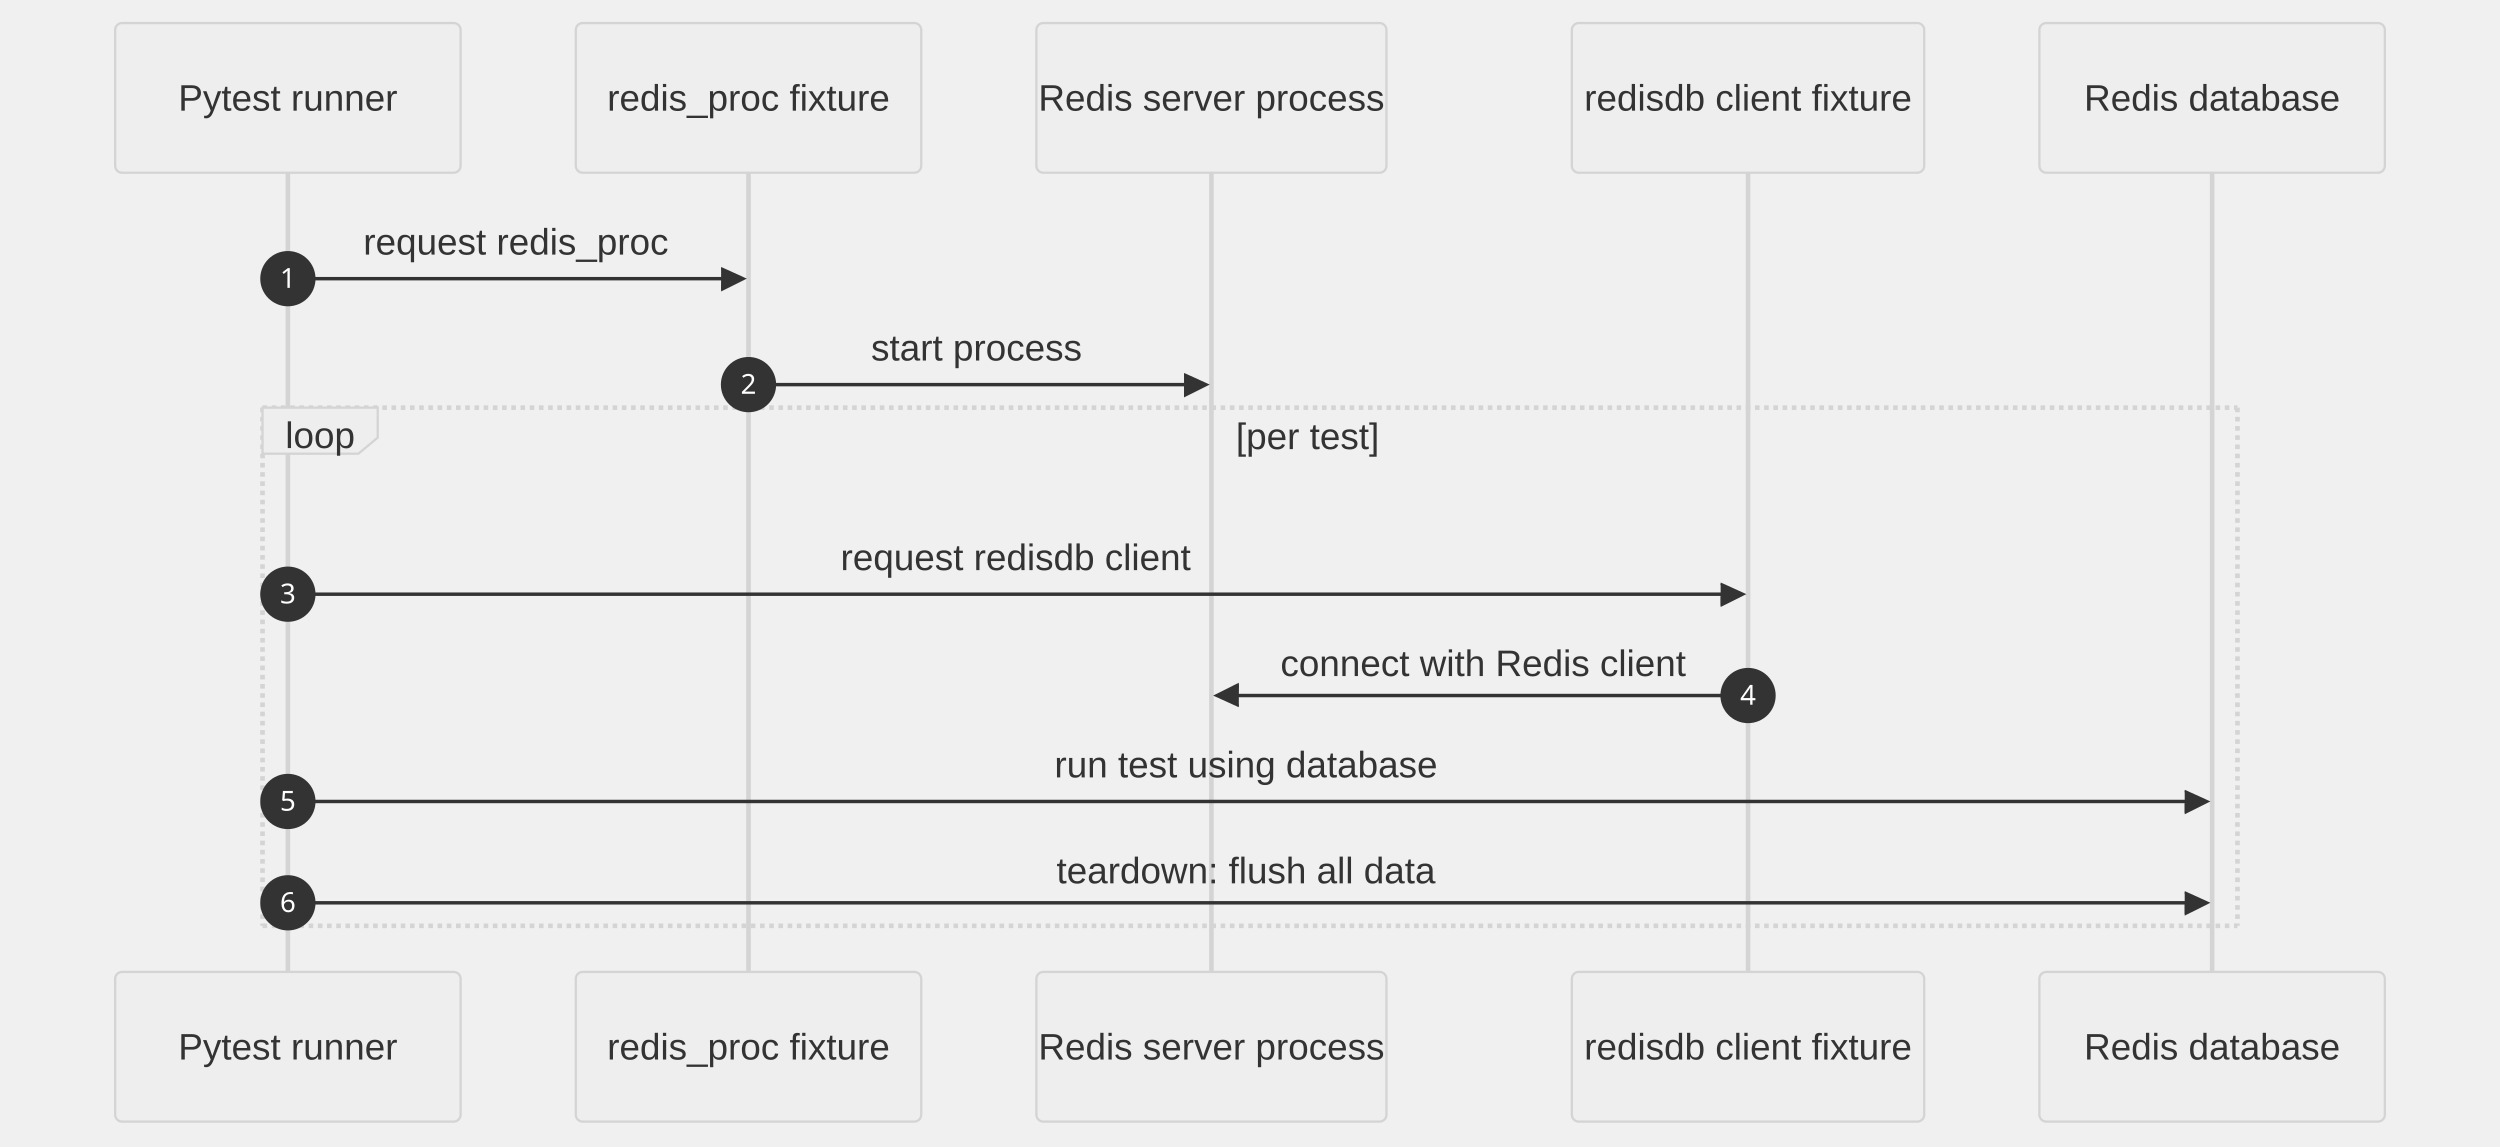
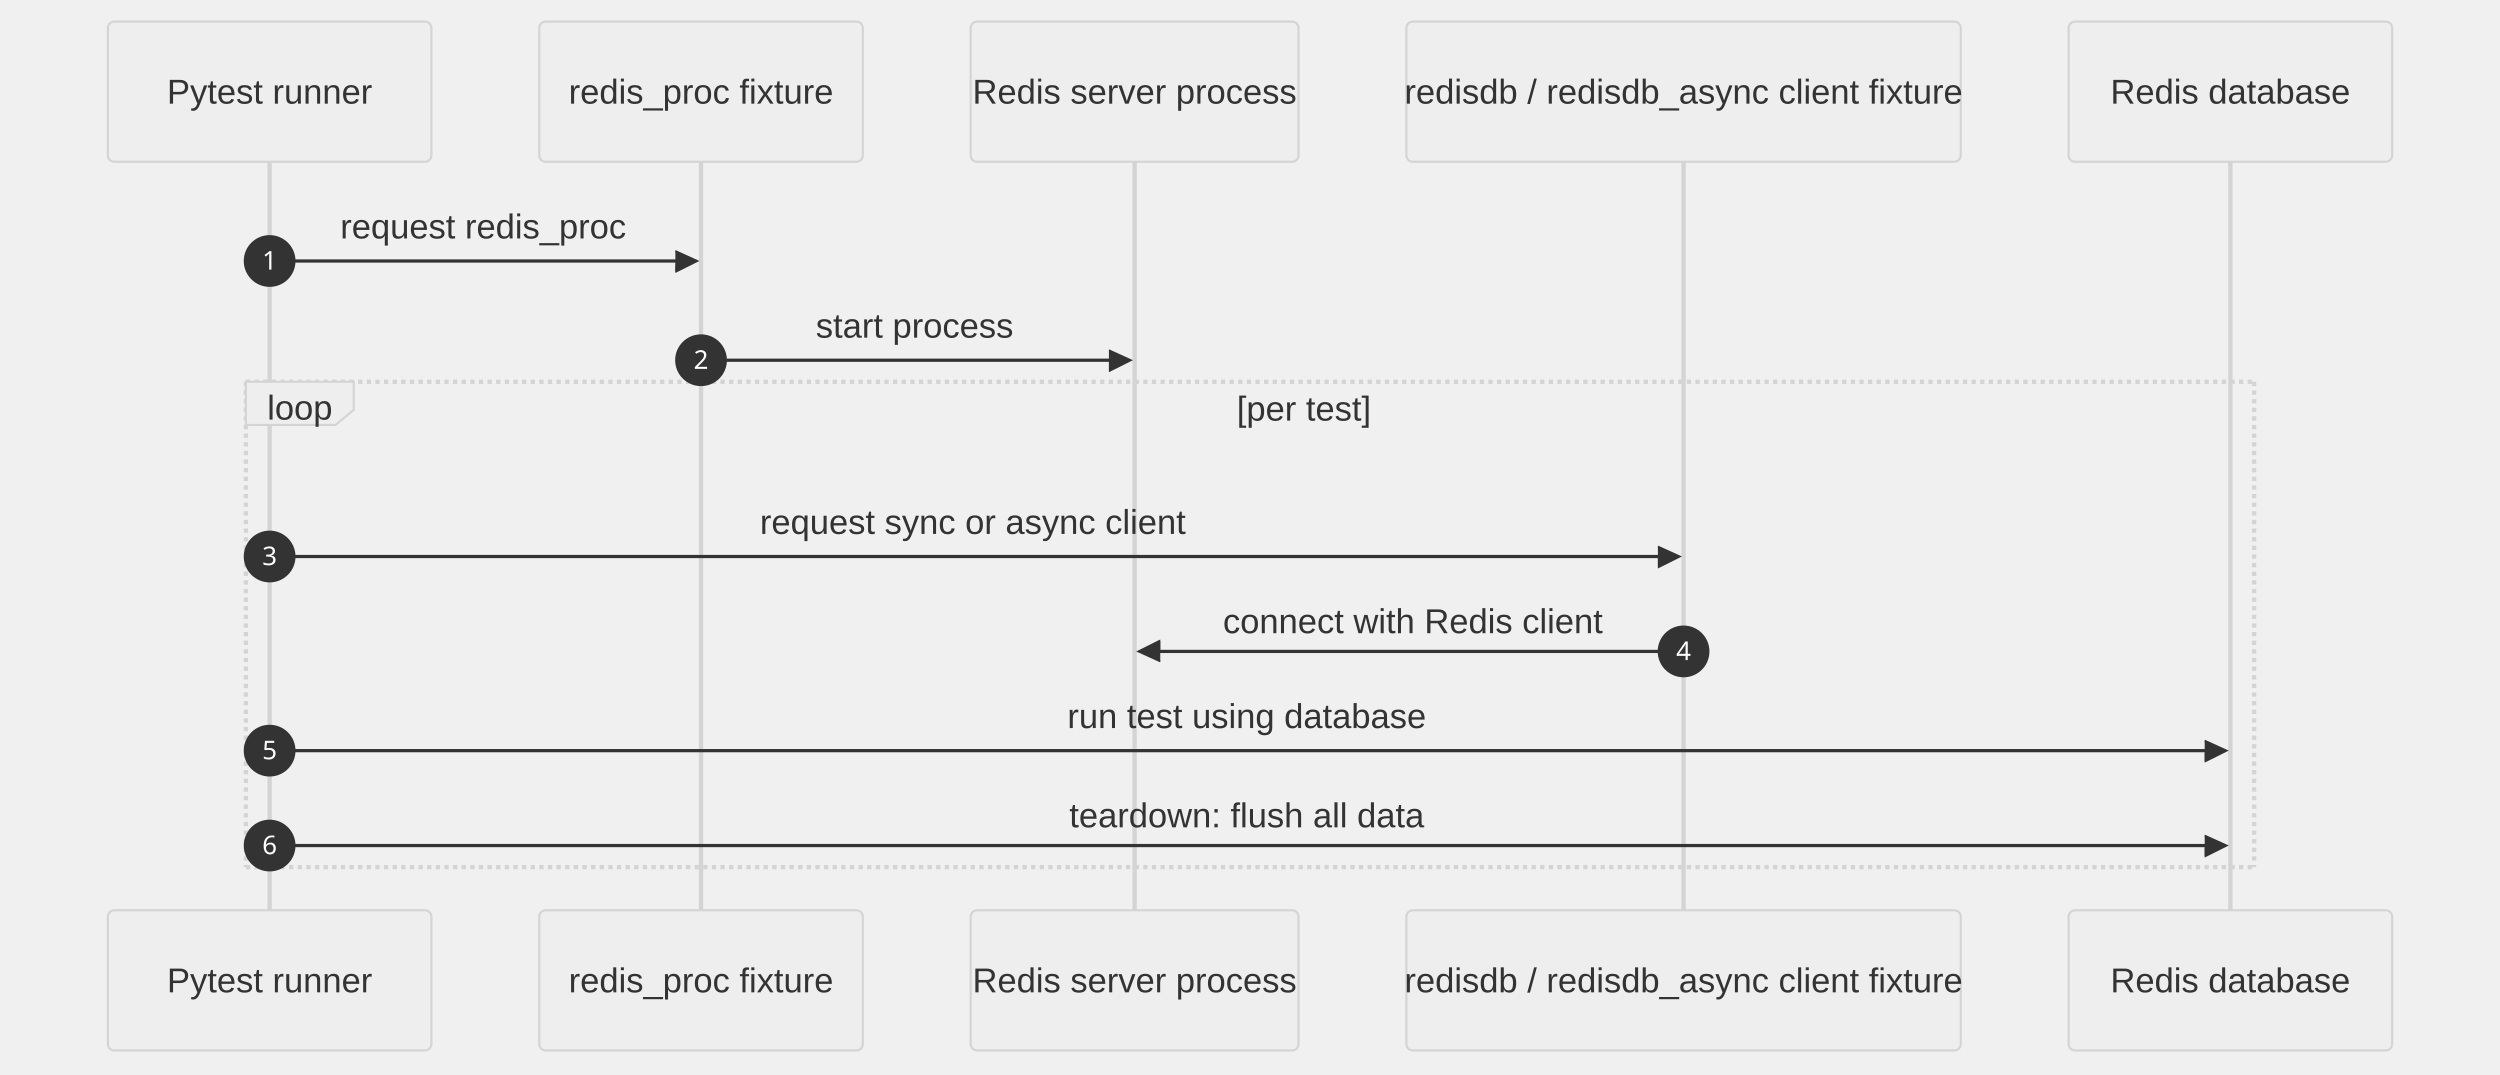
- <svg xmlns="http://www.w3.org/2000/svg" id="my-svg" width="100%" style="max-width: 1085.5px; background-color: white;" viewBox="-50 -10 1085.5 498" role="graphics-document document" aria-roledescription="sequence">
+ <svg xmlns="http://www.w3.org/2000/svg" id="my-svg" width="100%" style="max-width: 1159px; background-color: white;" viewBox="-50 -10 1159 498" role="graphics-document document" aria-roledescription="sequence">
  <g>
-     <rect x="835.5" y="412" fill="#eaeaea" stroke="#666" width="150" height="65" name="Redis" rx="3" ry="3" class="actor actor-bottom" />
-     <text x="910.5" y="444.5" dominant-baseline="central" alignment-baseline="central" class="actor actor-box" style="text-anchor: middle; font-size: 16px; font-weight: 400;">
-       <tspan x="910.5" dy="0">Redis database</tspan>
+     <rect x="909" y="412" fill="#eaeaea" stroke="#666" width="150" height="65" name="Redis" rx="3" ry="3" class="actor actor-bottom" />
+     <text x="984" y="444.5" dominant-baseline="central" alignment-baseline="central" class="actor actor-box" style="text-anchor: middle; font-size: 16px; font-weight: 400;">
+       <tspan x="984" dy="0">Redis database</tspan>
    </text>
  </g>
  <g>
-     <rect x="632.5" y="412" fill="#eaeaea" stroke="#666" width="153" height="65" name="ClientFactory" rx="3" ry="3" class="actor actor-bottom" />
-     <text x="709" y="444.5" dominant-baseline="central" alignment-baseline="central" class="actor actor-box" style="text-anchor: middle; font-size: 16px; font-weight: 400;">
-       <tspan x="709" dy="0">redisdb client fixture</tspan>
+     <rect x="602" y="412" fill="#eaeaea" stroke="#666" width="257" height="65" name="ClientFactory" rx="3" ry="3" class="actor actor-bottom" />
+     <text x="730.5" y="444.5" dominant-baseline="central" alignment-baseline="central" class="actor actor-box" style="text-anchor: middle; font-size: 16px; font-weight: 400;">
+       <tspan x="730.5" dy="0">redisdb / redisdb_async client fixture</tspan>
    </text>
  </g>
  <g>
    <rect x="400" y="412" fill="#eaeaea" stroke="#666" width="152" height="65" name="RedisProcess" rx="3" ry="3" class="actor actor-bottom" />
    <text x="476" y="444.5" dominant-baseline="central" alignment-baseline="central" class="actor actor-box" style="text-anchor: middle; font-size: 16px; font-weight: 400;">
      <tspan x="476" dy="0">Redis server process</tspan>
    </text>
  </g>
  <g>
    <rect x="200" y="412" fill="#eaeaea" stroke="#666" width="150" height="65" name="ProcFactory" rx="3" ry="3" class="actor actor-bottom" />
    <text x="275" y="444.5" dominant-baseline="central" alignment-baseline="central" class="actor actor-box" style="text-anchor: middle; font-size: 16px; font-weight: 400;">
      <tspan x="275" dy="0">redis_proc fixture</tspan>
    </text>
  </g>
  <g>
    <rect x="0" y="412" fill="#eaeaea" stroke="#666" width="150" height="65" name="Pytest" rx="3" ry="3" class="actor actor-bottom" />
    <text x="75" y="444.5" dominant-baseline="central" alignment-baseline="central" class="actor actor-box" style="text-anchor: middle; font-size: 16px; font-weight: 400;">
      <tspan x="75" dy="0">Pytest runner</tspan>
    </text>
  </g>
  <g>
-     <line id="actor4" x1="910.5" y1="65" x2="910.5" y2="412" class="actor-line 200" stroke-width="0.5px" stroke="#999" name="Redis" data-et="life-line" data-id="Redis" />
+     <line id="actor4" x1="984" y1="65" x2="984" y2="412" class="actor-line 200" stroke-width="0.5px" stroke="#999" name="Redis" data-et="life-line" data-id="Redis" />
    <g id="root-4" data-et="participant" data-type="participant" data-id="Redis">
-       <rect x="835.5" y="0" fill="#eaeaea" stroke="#666" width="150" height="65" name="Redis" rx="3" ry="3" class="actor actor-top" />
-       <text x="910.5" y="32.5" dominant-baseline="central" alignment-baseline="central" class="actor actor-box" style="text-anchor: middle; font-size: 16px; font-weight: 400;">
-         <tspan x="910.5" dy="0">Redis database</tspan>
+       <rect x="909" y="0" fill="#eaeaea" stroke="#666" width="150" height="65" name="Redis" rx="3" ry="3" class="actor actor-top" />
+       <text x="984" y="32.5" dominant-baseline="central" alignment-baseline="central" class="actor actor-box" style="text-anchor: middle; font-size: 16px; font-weight: 400;">
+         <tspan x="984" dy="0">Redis database</tspan>
      </text>
    </g>
  </g>
  <g>
-     <line id="actor3" x1="709" y1="65" x2="709" y2="412" class="actor-line 200" stroke-width="0.5px" stroke="#999" name="ClientFactory" data-et="life-line" data-id="ClientFactory" />
+     <line id="actor3" x1="730.5" y1="65" x2="730.5" y2="412" class="actor-line 200" stroke-width="0.5px" stroke="#999" name="ClientFactory" data-et="life-line" data-id="ClientFactory" />
    <g id="root-3" data-et="participant" data-type="participant" data-id="ClientFactory">
-       <rect x="632.5" y="0" fill="#eaeaea" stroke="#666" width="153" height="65" name="ClientFactory" rx="3" ry="3" class="actor actor-top" />
-       <text x="709" y="32.5" dominant-baseline="central" alignment-baseline="central" class="actor actor-box" style="text-anchor: middle; font-size: 16px; font-weight: 400;">
-         <tspan x="709" dy="0">redisdb client fixture</tspan>
+       <rect x="602" y="0" fill="#eaeaea" stroke="#666" width="257" height="65" name="ClientFactory" rx="3" ry="3" class="actor actor-top" />
+       <text x="730.5" y="32.5" dominant-baseline="central" alignment-baseline="central" class="actor actor-box" style="text-anchor: middle; font-size: 16px; font-weight: 400;">
+         <tspan x="730.5" dy="0">redisdb / redisdb_async client fixture</tspan>
      </text>
    </g>
  </g>
  <g>
    <line id="actor2" x1="476" y1="65" x2="476" y2="412" class="actor-line 200" stroke-width="0.5px" stroke="#999" name="RedisProcess" data-et="life-line" data-id="RedisProcess" />
    <g id="root-2" data-et="participant" data-type="participant" data-id="RedisProcess">
      <rect x="400" y="0" fill="#eaeaea" stroke="#666" width="152" height="65" name="RedisProcess" rx="3" ry="3" class="actor actor-top" />
      <text x="476" y="32.5" dominant-baseline="central" alignment-baseline="central" class="actor actor-box" style="text-anchor: middle; font-size: 16px; font-weight: 400;">
        <tspan x="476" dy="0">Redis server process</tspan>
      </text>
    </g>
  </g>
  <g>
    <line id="actor1" x1="275" y1="65" x2="275" y2="412" class="actor-line 200" stroke-width="0.5px" stroke="#999" name="ProcFactory" data-et="life-line" data-id="ProcFactory" />
    <g id="root-1" data-et="participant" data-type="participant" data-id="ProcFactory">
      <rect x="200" y="0" fill="#eaeaea" stroke="#666" width="150" height="65" name="ProcFactory" rx="3" ry="3" class="actor actor-top" />
      <text x="275" y="32.5" dominant-baseline="central" alignment-baseline="central" class="actor actor-box" style="text-anchor: middle; font-size: 16px; font-weight: 400;">
        <tspan x="275" dy="0">redis_proc fixture</tspan>
      </text>
    </g>
  </g>
  <g>
    <line id="actor0" x1="75" y1="65" x2="75" y2="412" class="actor-line 200" stroke-width="0.5px" stroke="#999" name="Pytest" data-et="life-line" data-id="Pytest" />
    <g id="root-0" data-et="participant" data-type="participant" data-id="Pytest">
      <rect x="0" y="0" fill="#eaeaea" stroke="#666" width="150" height="65" name="Pytest" rx="3" ry="3" class="actor actor-top" />
      <text x="75" y="32.5" dominant-baseline="central" alignment-baseline="central" class="actor actor-box" style="text-anchor: middle; font-size: 16px; font-weight: 400;">
        <tspan x="75" dy="0">Pytest runner</tspan>
      </text>
    </g>
  </g>
  <style>#my-svg{font-family:"trebuchet ms",verdana,arial,sans-serif;font-size:16px;fill:#000000;}@keyframes edge-animation-frame{from{stroke-dashoffset:0;}}@keyframes dash{to{stroke-dashoffset:0;}}#my-svg .edge-animation-slow{stroke-dasharray:9,5!important;stroke-dashoffset:900;animation:dash 50s linear infinite;stroke-linecap:round;}#my-svg .edge-animation-fast{stroke-dasharray:9,5!important;stroke-dashoffset:900;animation:dash 20s linear infinite;stroke-linecap:round;}#my-svg .error-icon{fill:#552222;}#my-svg .error-text{fill:#552222;stroke:#552222;}#my-svg .edge-thickness-normal{stroke-width:1px;}#my-svg .edge-thickness-thick{stroke-width:3.5px;}#my-svg .edge-pattern-solid{stroke-dasharray:0;}#my-svg .edge-thickness-invisible{stroke-width:0;fill:none;}#my-svg .edge-pattern-dashed{stroke-dasharray:3;}#my-svg .edge-pattern-dotted{stroke-dasharray:2;}#my-svg .marker{fill:#666;stroke:#666;}#my-svg .marker.cross{stroke:#666;}#my-svg svg{font-family:"trebuchet ms",verdana,arial,sans-serif;font-size:16px;}#my-svg p{margin:0;}#my-svg .actor{stroke:hsl(0, 0%, 83%);fill:#eee;stroke-width:1;}#my-svg rect.actor.outer-path[data-look="neo"]{filter:drop-shadow( 1px 2px 2px rgba(185,185,185,1));}#my-svg rect.note[data-look="neo"]{stroke:#999;fill:#666;filter:drop-shadow( 1px 2px 2px rgba(185,185,185,1));}#my-svg text.actor&gt;tspan{fill:#333;stroke:none;}#my-svg .actor-line{stroke:hsl(0, 0%, 83%);}#my-svg .innerArc{stroke-width:1.5;stroke-dasharray:none;}#my-svg .messageLine0{stroke-width:1.5;stroke-dasharray:none;stroke:#333;}#my-svg .messageLine1{stroke-width:1.5;stroke-dasharray:2,2;stroke:#333;}#my-svg [id$="-arrowhead"] path{fill:#333;stroke:#333;}#my-svg .sequenceNumber{fill:white;}#my-svg [id$="-sequencenumber"]{fill:#333;}#my-svg [id$="-crosshead"] path{fill:#333;stroke:#333;}#my-svg .messageText{fill:#333;stroke:none;}#my-svg .labelBox{stroke:hsl(0, 0%, 83%);fill:#eee;filter:none;}#my-svg .labelText,#my-svg .labelText&gt;tspan{fill:#333;stroke:none;}#my-svg .loopText,#my-svg .loopText&gt;tspan{fill:#333;stroke:none;}#my-svg .sectionTitle,#my-svg .sectionTitle&gt;tspan{fill:#333;stroke:none;}#my-svg .loopLine{stroke-width:2px;stroke-dasharray:2,2;stroke:hsl(0, 0%, 83%);fill:hsl(0, 0%, 83%);}#my-svg .note{stroke:#999;fill:#666;}#my-svg .noteText,#my-svg .noteText&gt;tspan{fill:#fff;stroke:none;font-weight:normal;}#my-svg .activation0{fill:#f4f4f4;stroke:#666;}#my-svg .activation1{fill:#f4f4f4;stroke:#666;}#my-svg .activation2{fill:#f4f4f4;stroke:#666;}#my-svg .actorPopupMenu{position:absolute;}#my-svg .actorPopupMenuPanel{position:absolute;fill:#eee;box-shadow:0px 8px 16px 0px rgba(0,0,0,0.2);filter:drop-shadow(3px 5px 2px rgb(0 0 0 / 0.4));}#my-svg .actor-man circle,#my-svg line{fill:#eee;stroke-width:2px;}#my-svg g rect.rect{filter:drop-shadow( 1px 2px 2px rgba(185,185,185,1));stroke:#999;}#my-svg .node .neo-node{stroke:#999;}#my-svg [data-look="neo"].node rect,#my-svg [data-look="neo"].cluster rect,#my-svg [data-look="neo"].node polygon{stroke:url(#my-svg-gradient);filter:drop-shadow( 1px 2px 2px rgba(185,185,185,1));}#my-svg [data-look="neo"].swimlane.cluster rect{filter:none;}#my-svg [data-look="neo"].node path{stroke:url(#my-svg-gradient);stroke-width:1px;}#my-svg [data-look="neo"].node .outer-path{filter:drop-shadow( 1px 2px 2px rgba(185,185,185,1));}#my-svg [data-look="neo"].node .neo-line path{stroke:#999;filter:none;}#my-svg [data-look="neo"].node circle{stroke:url(#my-svg-gradient);filter:drop-shadow( 1px 2px 2px rgba(185,185,185,1));}#my-svg [data-look="neo"].node circle .state-start{fill:#000000;}#my-svg [data-look="neo"].icon-shape .icon{fill:url(#my-svg-gradient);filter:drop-shadow( 1px 2px 2px rgba(185,185,185,1));}#my-svg [data-look="neo"].icon-shape .icon-neo path{stroke:url(#my-svg-gradient);filter:drop-shadow( 1px 2px 2px rgba(185,185,185,1));}#my-svg :root{--mermaid-font-family:"trebuchet ms",verdana,arial,sans-serif;}</style>
  <g />
  <defs>
    <symbol id="my-svg-computer" width="24" height="24">
      <path transform="scale(.5)" d="M2 2v13h20v-13h-20zm18 11h-16v-9h16v9zm-10.228 6l.466-1h3.524l.467 1h-4.457zm14.228 3h-24l2-6h2.104l-1.33 4h18.45l-1.297-4h2.073l2 6zm-5-10h-14v-7h14v7z" />
    </symbol>
  </defs>
  <defs>
    <symbol id="my-svg-database" fill-rule="evenodd" clip-rule="evenodd">
      <path transform="scale(.5)" d="M12.258.001l.256.004.255.005.253.008.251.01.249.012.247.015.246.016.242.019.241.02.239.023.236.024.233.027.231.028.229.031.225.032.223.034.22.036.217.038.214.04.211.041.208.043.205.045.201.046.198.048.194.05.191.051.187.053.183.054.18.056.175.057.172.059.168.06.163.061.16.063.155.064.15.066.074.033.073.033.071.034.07.034.069.035.068.035.067.035.066.035.064.036.064.036.062.036.06.036.06.037.058.037.058.037.055.038.055.038.053.038.052.038.051.039.05.039.048.039.047.039.045.04.044.04.043.04.041.04.04.041.039.041.037.041.036.041.034.041.033.042.032.042.03.042.029.042.027.042.026.043.024.043.023.043.021.043.02.043.018.044.017.043.015.044.013.044.012.044.011.045.009.044.007.045.006.045.004.045.002.045.001.045v17l-.001.045-.002.045-.004.045-.006.045-.007.045-.009.044-.011.045-.012.044-.013.044-.015.044-.017.043-.018.044-.02.043-.021.043-.023.043-.024.043-.026.043-.027.042-.029.042-.03.042-.032.042-.033.042-.034.041-.036.041-.037.041-.039.041-.04.041-.041.04-.043.04-.044.04-.045.04-.047.039-.048.039-.05.039-.051.039-.052.038-.053.038-.055.038-.055.038-.058.037-.058.037-.06.037-.06.036-.062.036-.064.036-.064.036-.066.035-.067.035-.068.035-.069.035-.07.034-.071.034-.073.033-.074.033-.15.066-.155.064-.16.063-.163.061-.168.06-.172.059-.175.057-.18.056-.183.054-.187.053-.191.051-.194.05-.198.048-.201.046-.205.045-.208.043-.211.041-.214.04-.217.038-.22.036-.223.034-.225.032-.229.031-.231.028-.233.027-.236.024-.239.023-.241.02-.242.019-.246.016-.247.015-.249.012-.251.01-.253.008-.255.005-.256.004-.258.001-.258-.001-.256-.004-.255-.005-.253-.008-.251-.01-.249-.012-.247-.015-.245-.016-.243-.019-.241-.02-.238-.023-.236-.024-.234-.027-.231-.028-.228-.031-.226-.032-.223-.034-.22-.036-.217-.038-.214-.04-.211-.041-.208-.043-.204-.045-.201-.046-.198-.048-.195-.05-.19-.051-.187-.053-.184-.054-.179-.056-.176-.057-.172-.059-.167-.06-.164-.061-.159-.063-.155-.064-.151-.066-.074-.033-.072-.033-.072-.034-.07-.034-.069-.035-.068-.035-.067-.035-.066-.035-.064-.036-.063-.036-.062-.036-.061-.036-.06-.037-.058-.037-.057-.037-.056-.038-.055-.038-.053-.038-.052-.038-.051-.039-.049-.039-.049-.039-.046-.039-.046-.04-.044-.04-.043-.04-.041-.04-.04-.041-.039-.041-.037-.041-.036-.041-.034-.041-.033-.042-.032-.042-.03-.042-.029-.042-.027-.042-.026-.043-.024-.043-.023-.043-.021-.043-.02-.043-.018-.044-.017-.043-.015-.044-.013-.044-.012-.044-.011-.045-.009-.044-.007-.045-.006-.045-.004-.045-.002-.045-.001-.045v-17l.001-.045.002-.045.004-.045.006-.045.007-.045.009-.044.011-.045.012-.044.013-.044.015-.044.017-.043.018-.044.02-.043.021-.043.023-.043.024-.043.026-.043.027-.042.029-.042.03-.042.032-.042.033-.042.034-.041.036-.041.037-.041.039-.041.04-.041.041-.04.043-.04.044-.04.046-.04.046-.039.049-.039.049-.039.051-.039.052-.038.053-.038.055-.038.056-.038.057-.037.058-.037.06-.037.061-.036.062-.036.063-.036.064-.036.066-.035.067-.035.068-.035.069-.035.07-.034.072-.034.072-.033.074-.033.151-.066.155-.064.159-.063.164-.061.167-.06.172-.059.176-.057.179-.056.184-.054.187-.053.19-.051.195-.05.198-.048.201-.046.204-.045.208-.043.211-.041.214-.04.217-.038.22-.036.223-.034.226-.032.228-.031.231-.028.234-.027.236-.024.238-.023.241-.02.243-.019.245-.016.247-.015.249-.012.251-.01.253-.008.255-.005.256-.004.258-.001.258.001zm-9.258 20.499v.01l.001.021.003.021.004.022.005.021.006.022.007.022.009.023.01.022.011.023.012.023.013.023.015.023.016.024.017.023.018.024.019.024.021.024.022.025.023.024.024.025.052.049.056.05.061.051.066.051.07.051.075.051.079.052.084.052.088.052.092.052.097.052.102.051.105.052.11.052.114.051.119.051.123.051.127.05.131.05.135.05.139.048.144.049.147.047.152.047.155.047.16.045.163.045.167.043.171.043.176.041.178.041.183.039.187.039.19.037.194.035.197.035.202.033.204.031.209.03.212.029.216.027.219.025.222.024.226.021.23.02.233.018.236.016.24.015.243.012.246.01.249.008.253.005.256.004.259.001.26-.001.257-.004.254-.005.25-.008.247-.011.244-.012.241-.014.237-.016.233-.018.231-.021.226-.021.224-.024.22-.026.216-.027.212-.028.21-.031.205-.031.202-.034.198-.034.194-.036.191-.037.187-.039.183-.04.179-.04.175-.042.172-.043.168-.044.163-.045.16-.046.155-.046.152-.047.148-.048.143-.049.139-.049.136-.05.131-.05.126-.05.123-.051.118-.052.114-.051.11-.052.106-.052.101-.052.096-.052.092-.052.088-.053.083-.051.079-.052.074-.052.07-.051.065-.051.06-.051.056-.05.051-.05.023-.024.023-.025.021-.024.02-.024.019-.024.018-.024.017-.024.015-.023.014-.024.013-.023.012-.023.01-.023.01-.022.008-.022.006-.022.006-.022.004-.022.004-.021.001-.021.001-.021v-4.127l-.077.055-.08.053-.083.054-.085.053-.087.052-.09.052-.093.051-.095.05-.097.05-.1.049-.102.049-.105.048-.106.047-.109.047-.111.046-.114.045-.115.045-.118.044-.12.043-.122.042-.124.042-.126.041-.128.04-.13.04-.132.038-.134.038-.135.037-.138.037-.139.035-.142.035-.143.034-.144.033-.147.032-.148.031-.15.03-.151.03-.153.029-.154.027-.156.027-.158.026-.159.025-.161.024-.162.023-.163.022-.165.021-.166.02-.167.019-.169.018-.169.017-.171.016-.173.015-.173.014-.175.013-.175.012-.177.011-.178.01-.179.008-.179.008-.181.006-.182.005-.182.004-.184.003-.184.002h-.37l-.184-.002-.184-.003-.182-.004-.182-.005-.181-.006-.179-.008-.179-.008-.178-.01-.176-.011-.176-.012-.175-.013-.173-.014-.172-.015-.171-.016-.17-.017-.169-.018-.167-.019-.166-.02-.165-.021-.163-.022-.162-.023-.161-.024-.159-.025-.157-.026-.156-.027-.155-.027-.153-.029-.151-.03-.15-.03-.148-.031-.146-.032-.145-.033-.143-.034-.141-.035-.14-.035-.137-.037-.136-.037-.134-.038-.132-.038-.13-.04-.128-.04-.126-.041-.124-.042-.122-.042-.12-.044-.117-.043-.116-.045-.113-.045-.112-.046-.109-.047-.106-.047-.105-.048-.102-.049-.1-.049-.097-.05-.095-.05-.093-.052-.09-.051-.087-.052-.085-.053-.083-.054-.08-.054-.077-.054v4.127zm0-5.654v.011l.001.021.003.021.004.021.005.022.006.022.007.022.009.022.01.022.011.023.012.023.013.023.015.024.016.023.017.024.018.024.019.024.021.024.022.024.023.025.024.024.052.05.056.05.061.05.066.051.07.051.075.052.079.051.084.052.088.052.092.052.097.052.102.052.105.052.11.051.114.051.119.052.123.05.127.051.131.05.135.049.139.049.144.048.147.048.152.047.155.046.16.045.163.045.167.044.171.042.176.042.178.04.183.04.187.038.19.037.194.036.197.034.202.033.204.032.209.03.212.028.216.027.219.025.222.024.226.022.23.02.233.018.236.016.24.014.243.012.246.01.249.008.253.006.256.003.259.001.26-.001.257-.003.254-.006.25-.008.247-.01.244-.012.241-.015.237-.016.233-.018.231-.02.226-.022.224-.024.22-.025.216-.027.212-.029.21-.03.205-.032.202-.033.198-.035.194-.036.191-.037.187-.039.183-.039.179-.041.175-.042.172-.043.168-.044.163-.045.16-.045.155-.047.152-.047.148-.048.143-.048.139-.05.136-.049.131-.05.126-.051.123-.051.118-.051.114-.052.11-.052.106-.052.101-.052.096-.052.092-.052.088-.052.083-.052.079-.052.074-.051.07-.052.065-.051.06-.05.056-.051.051-.049.023-.025.023-.024.021-.025.02-.024.019-.024.018-.024.017-.024.015-.023.014-.023.013-.024.012-.022.01-.023.01-.023.008-.022.006-.022.006-.022.004-.021.004-.022.001-.021.001-.021v-4.139l-.077.054-.08.054-.083.054-.085.052-.087.053-.09.051-.093.051-.095.051-.097.05-.1.049-.102.049-.105.048-.106.047-.109.047-.111.046-.114.045-.115.044-.118.044-.12.044-.122.042-.124.042-.126.041-.128.04-.13.039-.132.039-.134.038-.135.037-.138.036-.139.036-.142.035-.143.033-.144.033-.147.033-.148.031-.15.03-.151.03-.153.028-.154.028-.156.027-.158.026-.159.025-.161.024-.162.023-.163.022-.165.021-.166.02-.167.019-.169.018-.169.017-.171.016-.173.015-.173.014-.175.013-.175.012-.177.011-.178.009-.179.009-.179.007-.181.007-.182.005-.182.004-.184.003-.184.002h-.37l-.184-.002-.184-.003-.182-.004-.182-.005-.181-.007-.179-.007-.179-.009-.178-.009-.176-.011-.176-.012-.175-.013-.173-.014-.172-.015-.171-.016-.17-.017-.169-.018-.167-.019-.166-.02-.165-.021-.163-.022-.162-.023-.161-.024-.159-.025-.157-.026-.156-.027-.155-.028-.153-.028-.151-.03-.15-.03-.148-.031-.146-.033-.145-.033-.143-.033-.141-.035-.14-.036-.137-.036-.136-.037-.134-.038-.132-.039-.13-.039-.128-.04-.126-.041-.124-.042-.122-.043-.12-.043-.117-.044-.116-.044-.113-.046-.112-.046-.109-.046-.106-.047-.105-.048-.102-.049-.1-.049-.097-.05-.095-.051-.093-.051-.09-.051-.087-.053-.085-.052-.083-.054-.08-.054-.077-.054v4.139zm0-5.666v.011l.001.02.003.022.004.021.005.022.006.021.007.022.009.023.01.022.011.023.012.023.013.023.015.023.016.024.017.024.018.023.019.024.021.025.022.024.023.024.024.025.052.05.056.05.061.05.066.051.07.051.075.052.079.051.084.052.088.052.092.052.097.052.102.052.105.051.11.052.114.051.119.051.123.051.127.05.131.05.135.05.139.049.144.048.147.048.152.047.155.046.16.045.163.045.167.043.171.043.176.042.178.04.183.04.187.038.19.037.194.036.197.034.202.033.204.032.209.03.212.028.216.027.219.025.222.024.226.021.23.02.233.018.236.017.24.014.243.012.246.01.249.008.253.006.256.003.259.001.26-.001.257-.003.254-.006.25-.008.247-.01.244-.013.241-.014.237-.016.233-.018.231-.02.226-.022.224-.024.22-.025.216-.027.212-.029.21-.03.205-.032.202-.033.198-.035.194-.036.191-.037.187-.039.183-.039.179-.041.175-.042.172-.043.168-.044.163-.045.16-.045.155-.047.152-.047.148-.048.143-.049.139-.049.136-.049.131-.051.126-.05.123-.051.118-.052.114-.051.11-.052.106-.052.101-.052.096-.052.092-.052.088-.052.083-.052.079-.052.074-.052.07-.051.065-.051.06-.051.056-.05.051-.049.023-.025.023-.025.021-.024.02-.024.019-.024.018-.024.017-.024.015-.023.014-.024.013-.023.012-.023.01-.022.01-.023.008-.022.006-.022.006-.022.004-.022.004-.021.001-.021.001-.021v-4.153l-.077.054-.08.054-.083.053-.085.053-.087.053-.09.051-.093.051-.095.051-.097.05-.1.049-.102.048-.105.048-.106.048-.109.046-.111.046-.114.046-.115.044-.118.044-.12.043-.122.043-.124.042-.126.041-.128.04-.13.039-.132.039-.134.038-.135.037-.138.036-.139.036-.142.034-.143.034-.144.033-.147.032-.148.032-.15.03-.151.03-.153.028-.154.028-.156.027-.158.026-.159.024-.161.024-.162.023-.163.023-.165.021-.166.02-.167.019-.169.018-.169.017-.171.016-.173.015-.173.014-.175.013-.175.012-.177.01-.178.01-.179.009-.179.007-.181.006-.182.006-.182.004-.184.003-.184.001-.185.001-.185-.001-.184-.001-.184-.003-.182-.004-.182-.006-.181-.006-.179-.007-.179-.009-.178-.01-.176-.01-.176-.012-.175-.013-.173-.014-.172-.015-.171-.016-.17-.017-.169-.018-.167-.019-.166-.02-.165-.021-.163-.023-.162-.023-.161-.024-.159-.024-.157-.026-.156-.027-.155-.028-.153-.028-.151-.03-.15-.03-.148-.032-.146-.032-.145-.033-.143-.034-.141-.034-.14-.036-.137-.036-.136-.037-.134-.038-.132-.039-.13-.039-.128-.041-.126-.041-.124-.041-.122-.043-.12-.043-.117-.044-.116-.044-.113-.046-.112-.046-.109-.046-.106-.048-.105-.048-.102-.048-.1-.05-.097-.049-.095-.051-.093-.051-.09-.052-.087-.052-.085-.053-.083-.053-.08-.054-.077-.054v4.153zm8.74-8.179l-.257.004-.254.005-.25.008-.247.011-.244.012-.241.014-.237.016-.233.018-.231.021-.226.022-.224.023-.22.026-.216.027-.212.028-.21.031-.205.032-.202.033-.198.034-.194.036-.191.038-.187.038-.183.04-.179.041-.175.042-.172.043-.168.043-.163.045-.16.046-.155.046-.152.048-.148.048-.143.048-.139.049-.136.05-.131.05-.126.051-.123.051-.118.051-.114.052-.11.052-.106.052-.101.052-.096.052-.092.052-.088.052-.083.052-.079.052-.074.051-.07.052-.065.051-.06.05-.056.05-.051.05-.023.025-.023.024-.021.024-.02.025-.019.024-.018.024-.017.023-.015.024-.014.023-.013.023-.012.023-.01.023-.01.022-.008.022-.006.023-.006.021-.004.022-.004.021-.001.021-.001.021.001.021.001.021.004.021.004.022.006.021.006.023.008.022.01.022.01.023.012.023.013.023.014.023.015.024.017.023.018.024.019.024.02.025.021.024.023.024.023.025.051.05.056.05.06.05.065.051.07.052.074.051.079.052.083.052.088.052.092.052.096.052.101.052.106.052.11.052.114.052.118.051.123.051.126.051.131.05.136.05.139.049.143.048.148.048.152.048.155.046.16.046.163.045.168.043.172.043.175.042.179.041.183.04.187.038.191.038.194.036.198.034.202.033.205.032.21.031.212.028.216.027.22.026.224.023.226.022.231.021.233.018.237.016.241.014.244.012.247.011.25.008.254.005.257.004.26.001.26-.001.257-.004.254-.005.25-.008.247-.011.244-.012.241-.014.237-.016.233-.018.231-.021.226-.022.224-.023.22-.026.216-.027.212-.028.21-.031.205-.032.202-.033.198-.034.194-.036.191-.038.187-.038.183-.04.179-.041.175-.042.172-.043.168-.043.163-.045.16-.046.155-.046.152-.048.148-.048.143-.048.139-.049.136-.05.131-.05.126-.051.123-.051.118-.051.114-.052.11-.052.106-.052.101-.052.096-.052.092-.052.088-.052.083-.052.079-.052.074-.051.07-.052.065-.051.06-.05.056-.05.051-.05.023-.025.023-.024.021-.024.02-.025.019-.024.018-.024.017-.023.015-.024.014-.023.013-.023.012-.023.01-.023.01-.022.008-.022.006-.023.006-.021.004-.022.004-.021.001-.021.001-.021-.001-.021-.001-.021-.004-.021-.004-.022-.006-.021-.006-.023-.008-.022-.01-.022-.01-.023-.012-.023-.013-.023-.014-.023-.015-.024-.017-.023-.018-.024-.019-.024-.02-.025-.021-.024-.023-.024-.023-.025-.051-.05-.056-.05-.06-.05-.065-.051-.07-.052-.074-.051-.079-.052-.083-.052-.088-.052-.092-.052-.096-.052-.101-.052-.106-.052-.11-.052-.114-.052-.118-.051-.123-.051-.126-.051-.131-.05-.136-.05-.139-.049-.143-.048-.148-.048-.152-.048-.155-.046-.16-.046-.163-.045-.168-.043-.172-.043-.175-.042-.179-.041-.183-.04-.187-.038-.191-.038-.194-.036-.198-.034-.202-.033-.205-.032-.21-.031-.212-.028-.216-.027-.22-.026-.224-.023-.226-.022-.231-.021-.233-.018-.237-.016-.241-.014-.244-.012-.247-.011-.25-.008-.254-.005-.257-.004-.26-.001-.26.001z" />
    </symbol>
  </defs>
  <defs>
    <symbol id="my-svg-clock" width="24" height="24">
      <path transform="scale(.5)" d="M12 2c5.514 0 10 4.486 10 10s-4.486 10-10 10-10-4.486-10-10 4.486-10 10-10zm0-2c-6.627 0-12 5.373-12 12s5.373 12 12 12 12-5.373 12-12-5.373-12-12-12zm5.848 12.459c.202.038.202.333.001.372-1.907.361-6.045 1.111-6.547 1.111-.719 0-1.301-.582-1.301-1.301 0-.512.77-5.447 1.125-7.445.034-.192.312-.181.343.014l.985 6.238 5.394 1.011z" />
    </symbol>
  </defs>
  <defs>
    <marker id="my-svg-arrowhead" refX="7.9" refY="5" markerUnits="userSpaceOnUse" markerWidth="12" markerHeight="12" orient="auto-start-reverse">
      <path d="M -1 0 L 10 5 L 0 10 z" />
    </marker>
  </defs>
  <defs>
    <marker id="my-svg-crosshead" markerWidth="15" markerHeight="8" orient="auto" refX="4" refY="4.5">
      <path fill="none" stroke="#000000" stroke-width="1pt" d="M 1,2 L 6,7 M 6,2 L 1,7" style="stroke-dasharray: 0, 0;" />
    </marker>
  </defs>
  <defs>
    <marker id="my-svg-filled-head" refX="15.5" refY="7" markerWidth="20" markerHeight="28" orient="auto">
      <path d="M 18,7 L9,13 L14,7 L9,1 Z" />
    </marker>
  </defs>
  <defs>
    <marker id="my-svg-sequencenumber" refX="15" refY="15" markerWidth="60" markerHeight="40" orient="auto">
      <circle cx="15" cy="15" r="6" />
    </marker>
  </defs>
  <defs>
    <marker id="my-svg-solidTopArrowHead" refX="7.9" refY="7.25" markerUnits="userSpaceOnUse" markerWidth="12" markerHeight="12" orient="auto-start-reverse">
      <path d="M 0 0 L 10 8 L 0 8 z" />
    </marker>
  </defs>
  <defs>
    <marker id="my-svg-solidBottomArrowHead" refX="7.9" refY="0.75" markerUnits="userSpaceOnUse" markerWidth="12" markerHeight="12" orient="auto-start-reverse">
      <path d="M 0 0 L 10 0 L 0 8 z" />
    </marker>
  </defs>
  <defs>
    <marker id="my-svg-stickTopArrowHead" refX="7.5" refY="7" markerUnits="userSpaceOnUse" markerWidth="12" markerHeight="12" orient="auto-start-reverse">
      <path d="M 0 0 L 7 7" stroke="black" stroke-width="1.5" fill="none" />
    </marker>
  </defs>
  <defs>
    <marker id="my-svg-stickBottomArrowHead" refX="7.5" refY="0" markerUnits="userSpaceOnUse" markerWidth="12" markerHeight="12" orient="auto-start-reverse">
      <path d="M 0 7 L 7 0" stroke="black" stroke-width="1.5" fill="none" />
    </marker>
  </defs>
  <g data-et="control-structure" data-id="i8">
-     <line x1="64" y1="167" x2="921.5" y2="167" class="loopLine" />
-     <line x1="921.5" y1="167" x2="921.5" y2="392" class="loopLine" />
-     <line x1="64" y1="392" x2="921.5" y2="392" class="loopLine" />
+     <line x1="64" y1="167" x2="995" y2="167" class="loopLine" />
+     <line x1="995" y1="167" x2="995" y2="392" class="loopLine" />
+     <line x1="64" y1="392" x2="995" y2="392" class="loopLine" />
    <line x1="64" y1="167" x2="64" y2="392" class="loopLine" />
    <polygon points="64,167 114,167 114,180 105.6,187 64,187" class="labelBox" />
    <text x="89" y="180" text-anchor="middle" dominant-baseline="middle" alignment-baseline="middle" class="labelText" style="font-size: 16px; font-weight: 400;">loop</text>
-     <text x="517.75" y="185" text-anchor="middle" class="loopText" style="font-size: 16px; font-weight: 400;">
-       <tspan x="517.75">[per test]</tspan>
+     <text x="554.5" y="185" text-anchor="middle" class="loopText" style="font-size: 16px; font-weight: 400;">
+       <tspan x="554.5">[per test]</tspan>
    </text>
  </g>
  <text x="174" y="80" text-anchor="middle" dominant-baseline="middle" alignment-baseline="middle" class="messageText" dy="1em" style="font-size: 16px; font-weight: 400;">request redis_proc</text>
  <line x1="82" y1="111" x2="271" y2="111" class="messageLine0" data-et="message" data-id="i1" data-from="Pytest" data-to="ProcFactory" stroke-width="2" stroke="none" marker-end="url(#my-svg-arrowhead)" style="fill: none;" />
  <line x1="75" y1="111" x2="75" y2="111" stroke-width="0" marker-start="url(#my-svg-sequencenumber)" />
  <text x="75" y="115" font-family="sans-serif" font-size="12px" text-anchor="middle" class="sequenceNumber">1</text>
  <text x="374" y="126" text-anchor="middle" dominant-baseline="middle" alignment-baseline="middle" class="messageText" dy="1em" style="font-size: 16px; font-weight: 400;">start process</text>
  <line x1="282" y1="157" x2="472" y2="157" class="messageLine0" data-et="message" data-id="i2" data-from="ProcFactory" data-to="RedisProcess" stroke-width="2" stroke="none" marker-end="url(#my-svg-arrowhead)" style="fill: none;" />
  <line x1="275" y1="157" x2="275" y2="157" stroke-width="0" marker-start="url(#my-svg-sequencenumber)" />
  <text x="275" y="161" font-family="sans-serif" font-size="12px" text-anchor="middle" class="sequenceNumber">2</text>
-   <text x="391" y="217" text-anchor="middle" dominant-baseline="middle" alignment-baseline="middle" class="messageText" dy="1em" style="font-size: 16px; font-weight: 400;">request redisdb client</text>
-   <line x1="82" y1="248" x2="705" y2="248" class="messageLine0" data-et="message" data-id="i4" data-from="Pytest" data-to="ClientFactory" stroke-width="2" stroke="none" marker-end="url(#my-svg-arrowhead)" style="fill: none;" />
+   <text x="401" y="217" text-anchor="middle" dominant-baseline="middle" alignment-baseline="middle" class="messageText" dy="1em" style="font-size: 16px; font-weight: 400;">request sync or async client</text>
+   <line x1="82" y1="248" x2="726.5" y2="248" class="messageLine0" data-et="message" data-id="i4" data-from="Pytest" data-to="ClientFactory" stroke-width="2" stroke="none" marker-end="url(#my-svg-arrowhead)" style="fill: none;" />
  <line x1="75" y1="248" x2="75" y2="248" stroke-width="0" marker-start="url(#my-svg-sequencenumber)" />
  <text x="75" y="252" font-family="sans-serif" font-size="12px" text-anchor="middle" class="sequenceNumber">3</text>
-   <text x="594" y="263" text-anchor="middle" dominant-baseline="middle" alignment-baseline="middle" class="messageText" dy="1em" style="font-size: 16px; font-weight: 400;">connect with Redis client</text>
-   <line x1="714" y1="292" x2="480" y2="292" class="messageLine0" data-et="message" data-id="i5" data-from="ClientFactory" data-to="RedisProcess" stroke-width="2" stroke="none" marker-end="url(#my-svg-arrowhead)" style="fill: none;" />
-   <line x1="709" y1="292" x2="709" y2="292" stroke-width="0" marker-start="url(#my-svg-sequencenumber)" />
-   <text x="709" y="296" font-family="sans-serif" font-size="12px" text-anchor="middle" class="sequenceNumber">4</text>
-   <text x="491" y="307" text-anchor="middle" dominant-baseline="middle" alignment-baseline="middle" class="messageText" dy="1em" style="font-size: 16px; font-weight: 400;">run test using database</text>
-   <line x1="82" y1="338" x2="906.5" y2="338" class="messageLine0" data-et="message" data-id="i6" data-from="Pytest" data-to="Redis" stroke-width="2" stroke="none" marker-end="url(#my-svg-arrowhead)" style="fill: none;" />
+   <text x="605" y="263" text-anchor="middle" dominant-baseline="middle" alignment-baseline="middle" class="messageText" dy="1em" style="font-size: 16px; font-weight: 400;">connect with Redis client</text>
+   <line x1="735.5" y1="292" x2="480" y2="292" class="messageLine0" data-et="message" data-id="i5" data-from="ClientFactory" data-to="RedisProcess" stroke-width="2" stroke="none" marker-end="url(#my-svg-arrowhead)" style="fill: none;" />
+   <line x1="730.5" y1="292" x2="730.5" y2="292" stroke-width="0" marker-start="url(#my-svg-sequencenumber)" />
+   <text x="730.5" y="296" font-family="sans-serif" font-size="12px" text-anchor="middle" class="sequenceNumber">4</text>
+   <text x="528" y="307" text-anchor="middle" dominant-baseline="middle" alignment-baseline="middle" class="messageText" dy="1em" style="font-size: 16px; font-weight: 400;">run test using database</text>
+   <line x1="82" y1="338" x2="980" y2="338" class="messageLine0" data-et="message" data-id="i6" data-from="Pytest" data-to="Redis" stroke-width="2" stroke="none" marker-end="url(#my-svg-arrowhead)" style="fill: none;" />
  <line x1="75" y1="338" x2="75" y2="338" stroke-width="0" marker-start="url(#my-svg-sequencenumber)" />
  <text x="75" y="342" font-family="sans-serif" font-size="12px" text-anchor="middle" class="sequenceNumber">5</text>
-   <text x="491" y="353" text-anchor="middle" dominant-baseline="middle" alignment-baseline="middle" class="messageText" dy="1em" style="font-size: 16px; font-weight: 400;">teardown: flush all data</text>
-   <line x1="82" y1="382" x2="906.5" y2="382" class="messageLine0" data-et="message" data-id="i7" data-from="Pytest" data-to="Redis" stroke-width="2" stroke="none" marker-end="url(#my-svg-arrowhead)" style="fill: none;" />
+   <text x="528" y="353" text-anchor="middle" dominant-baseline="middle" alignment-baseline="middle" class="messageText" dy="1em" style="font-size: 16px; font-weight: 400;">teardown: flush all data</text>
+   <line x1="82" y1="382" x2="980" y2="382" class="messageLine0" data-et="message" data-id="i7" data-from="Pytest" data-to="Redis" stroke-width="2" stroke="none" marker-end="url(#my-svg-arrowhead)" style="fill: none;" />
  <line x1="75" y1="382" x2="75" y2="382" stroke-width="0" marker-start="url(#my-svg-sequencenumber)" />
  <text x="75" y="386" font-family="sans-serif" font-size="12px" text-anchor="middle" class="sequenceNumber">6</text>
</svg>
